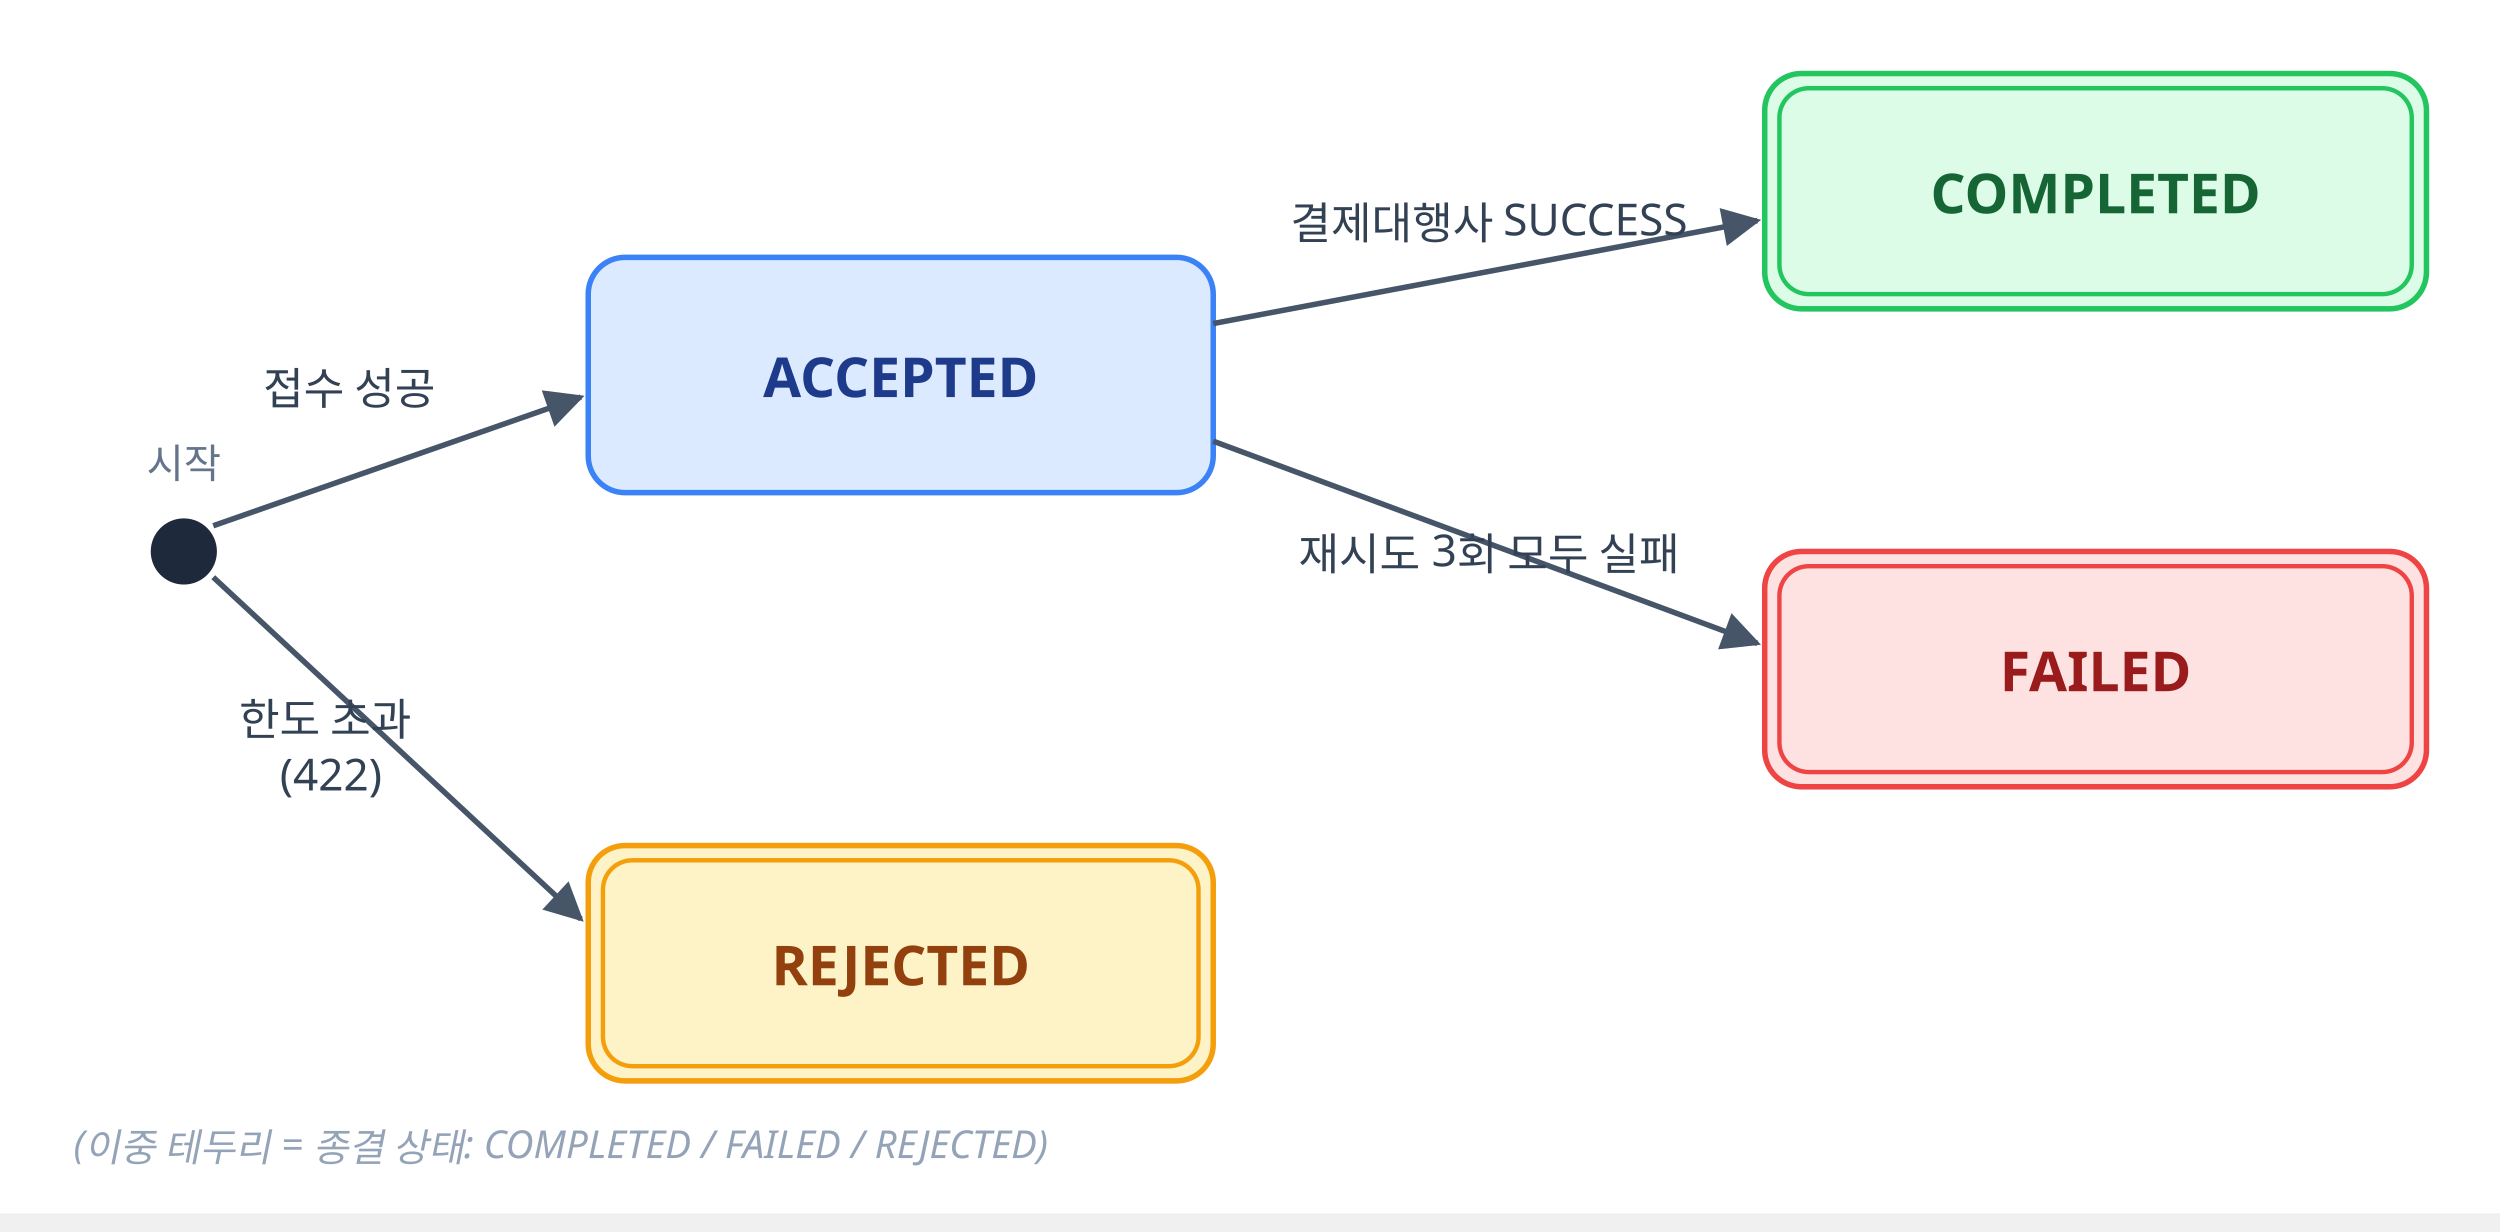
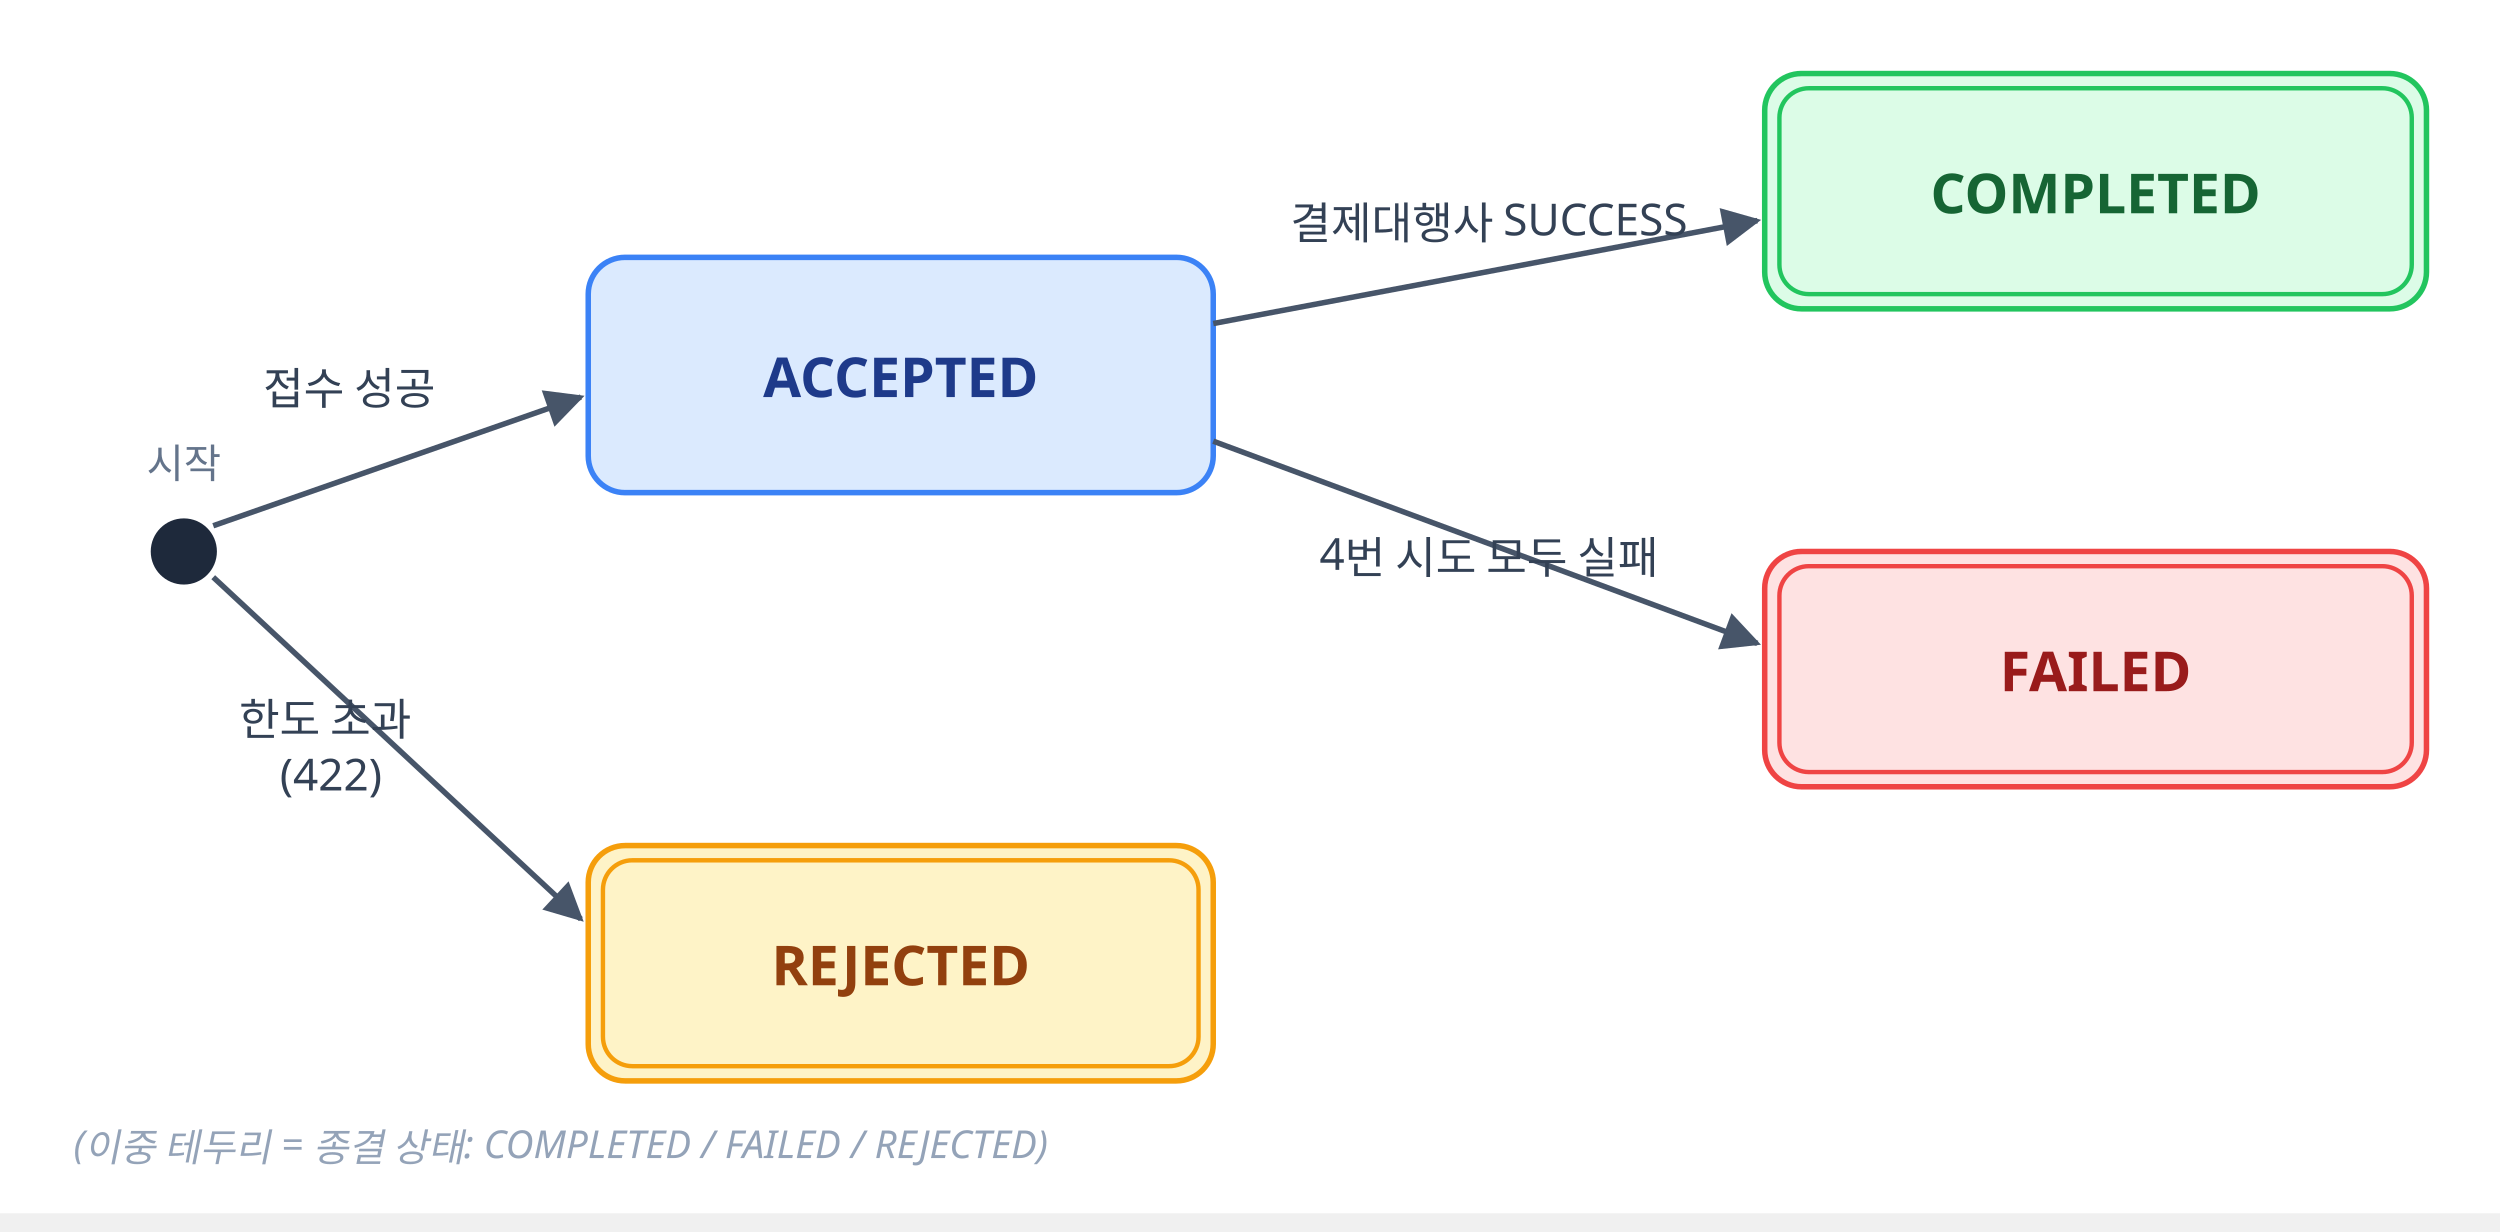
<svg xmlns="http://www.w3.org/2000/svg" viewBox="0 20 680 335" width="680" height="335" role="img" aria-label="환불 상태 전이도: 접수되면 ACCEPTED, 결제대행사가 성공하면 COMPLETED, 재시도를 모두 소진하면 FAILED, 한도 초과면 처음부터 REJECTED. 입력 오류는 저장하지 않으므로 상태가 없다">
  <rect width="720" height="350" fill="#ffffff" />
  <defs>
    <marker id="arrow2" viewBox="0 0 10 10" refX="9" refY="5" markerWidth="7" markerHeight="7" orient="auto-start-reverse">
      <path d="M0,0 L10,5 L0,10 z" fill="#475569" />
    </marker>
  </defs>
  <circle cx="50" cy="170" r="9" fill="#1e293b" />
  <text x="50" y="150" text-anchor="middle" font-size="11" fill="#64748b" font-family="sans-serif">시작</text>
  <rect x="160" y="90" width="170" height="64" rx="10" fill="#dbeafe" stroke="#3b82f6" stroke-width="1.5" />
  <text x="245" y="128" text-anchor="middle" font-size="15" font-weight="700" fill="#1e3a8a" font-family="sans-serif">ACCEPTED</text>
  <rect x="160" y="250" width="170" height="64" rx="10" fill="#fef3c7" stroke="#f59e0b" stroke-width="1.5" />
  <rect x="164" y="254" width="162" height="56" rx="8" fill="none" stroke="#f59e0b" stroke-width="1.2" />
  <text x="245" y="288" text-anchor="middle" font-size="15" font-weight="700" fill="#92400e" font-family="sans-serif">REJECTED</text>
  <rect x="480" y="40" width="180" height="64" rx="10" fill="#dcfce7" stroke="#22c55e" stroke-width="1.5" />
  <rect x="484" y="44" width="172" height="56" rx="8" fill="none" stroke="#22c55e" stroke-width="1.2" />
  <text x="570" y="78" text-anchor="middle" font-size="15" font-weight="700" fill="#166534" font-family="sans-serif">COMPLETED</text>
  <rect x="480" y="170" width="180" height="64" rx="10" fill="#fee2e2" stroke="#ef4444" stroke-width="1.5" />
  <rect x="484" y="174" width="172" height="56" rx="8" fill="none" stroke="#ef4444" stroke-width="1.2" />
  <text x="570" y="208" text-anchor="middle" font-size="15" font-weight="700" fill="#991b1b" font-family="sans-serif">FAILED</text>
  <line x1="58" y1="163" x2="158" y2="128" stroke="#475569" stroke-width="1.5" marker-end="url(#arrow2)" />
  <text x="95" y="130" text-anchor="middle" font-size="12" fill="#334155" font-family="sans-serif">접수 성공</text>
  <line x1="58" y1="177" x2="158" y2="270" stroke="#475569" stroke-width="1.5" marker-end="url(#arrow2)" />
  <text text-anchor="middle" font-family="sans-serif" fill="#334155">
    <tspan x="90" y="220" font-size="12">한도 초과</tspan>
    <tspan x="90" y="235" font-size="12">(422)</tspan>
  </text>
  <line x1="330" y1="108" x2="478" y2="80" stroke="#475569" stroke-width="1.5" marker-end="url(#arrow2)" />
  <text x="405" y="85" text-anchor="middle" font-size="12" fill="#334155" font-family="sans-serif">결제대행사 SUCCESS</text>
  <line x1="330" y1="140" x2="478" y2="195" stroke="#475569" stroke-width="1.5" marker-end="url(#arrow2)" />
-   <text x="405" y="175" text-anchor="middle" font-size="12" fill="#334155" font-family="sans-serif">재시도 3회 모두 실패</text>
+   <text x="405" y="175" text-anchor="middle" font-size="12" fill="#334155" font-family="sans-serif">4번 시도 모두 실패</text>
  <text x="20" y="335" font-size="10.5" fill="#94a3b8" font-family="sans-serif" font-style="italic">(이중 테두리 = 종결 상태: COMPLETED / FAILED / REJECTED)</text>
</svg>
